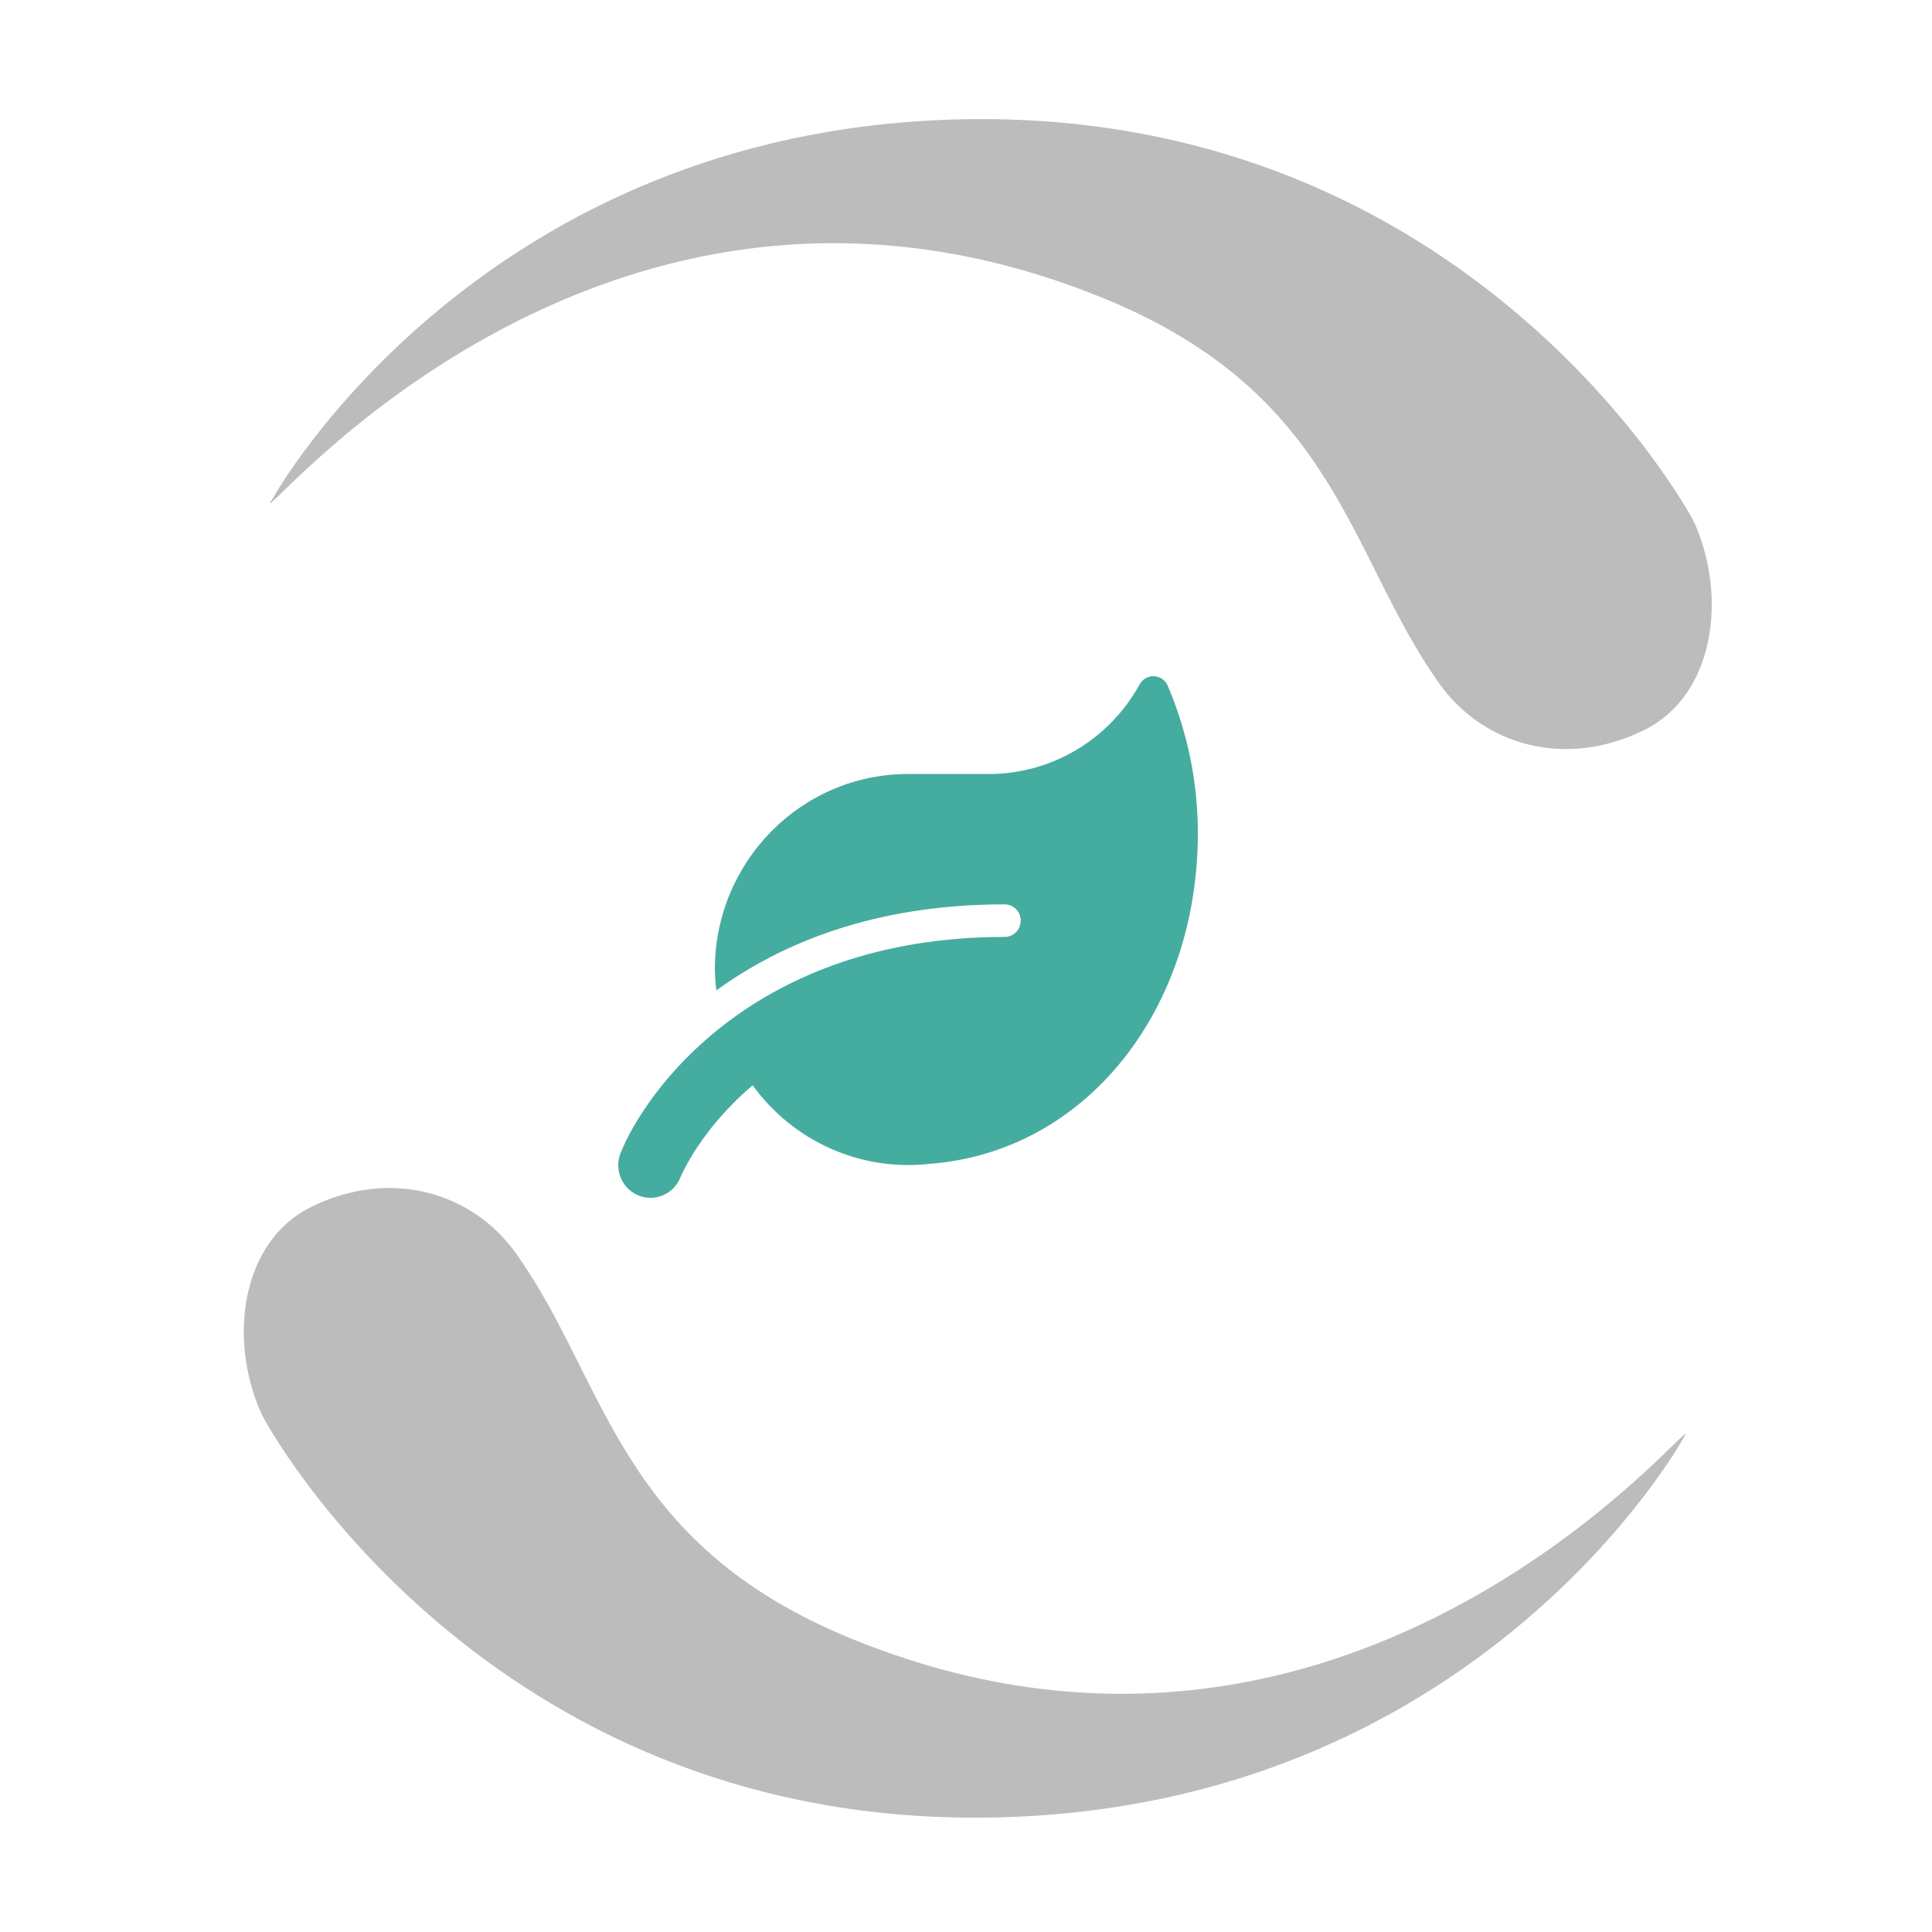
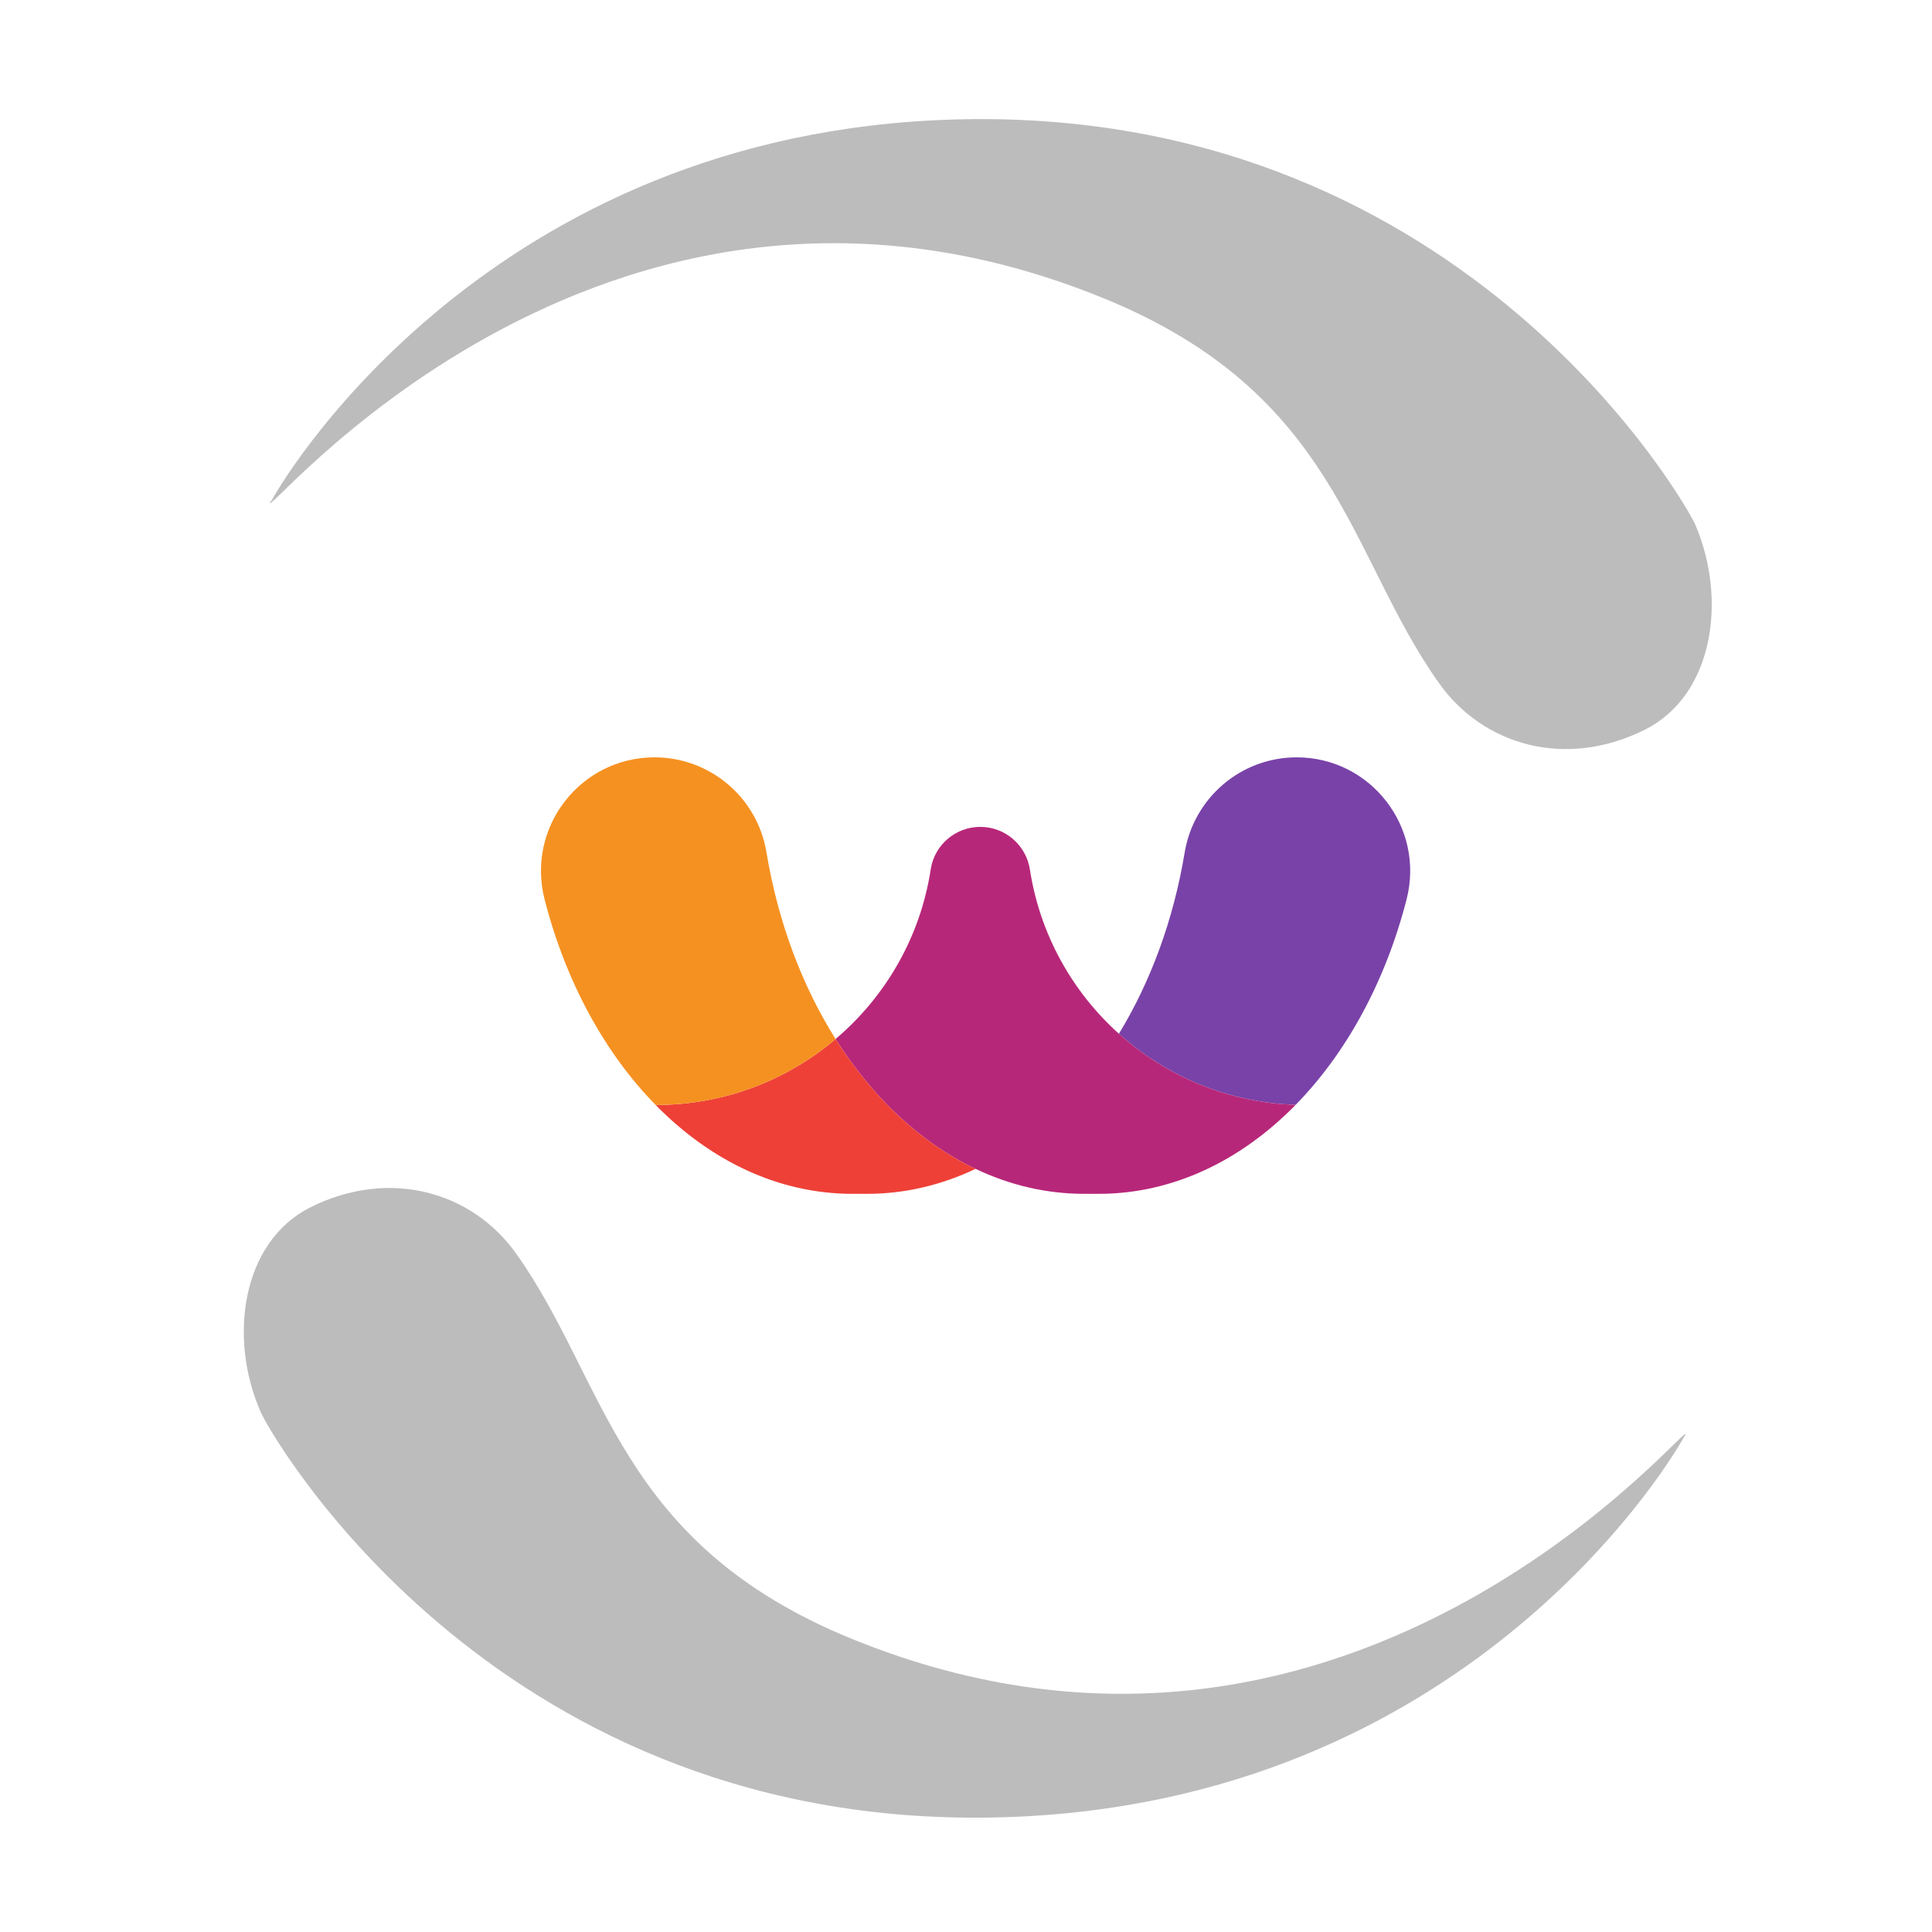
<svg xmlns="http://www.w3.org/2000/svg" viewBox="0 0 100 100" version="1.1" id="el_q9TJh6D9M">
  <style>@-webkit-keyframes el_R9UW4-P7ah_cFTtL09b-_Animation{0%{-webkit-transform: translate(50.60937px,
    50.12314px) rotate(0deg) translate(-50.60937px, -50.12314px);transform:
    translate(50.60937px, 50.12314px) rotate(0deg) translate(-50.60937px,
    -50.12314px);}100%{-webkit-transform: translate(50.60937px, 50.12314px) rotate(360deg)
    translate(-50.60937px, -50.12314px);transform: translate(50.60937px,
-     50.12314px) rotate(360deg) translate(-50.60937px, -50.12314px);}}
-     
-     @keyframes
+     50.12314px) rotate(360deg) translate(-50.60937px, -50.12314px);}}@keyframes
    el_R9UW4-P7ah_cFTtL09b-_Animation{0%{-webkit-transform: translate(50.60937px, 50.12314px)
    rotate(0deg) translate(-50.60937px, -50.12314px);transform: translate(50.60937px,
    50.12314px) rotate(0deg) translate(-50.60937px, -50.12314px);}100%{-webkit-transform:
    translate(50.60937px, 50.12314px) rotate(360deg) translate(-50.60937px,
    -50.12314px);transform: translate(50.60937px, 50.12314px) rotate(360deg)
-     translate(-50.60937px, -50.12314px);}}
-     
-     #el_q9TJh6D9M *{-webkit-animation-duration:
+     translate(-50.60937px, -50.12314px);}}#el_q9TJh6D9M *{-webkit-animation-duration:
    3s;animation-duration: 3s;-webkit-animation-iteration-count: infinite;animation-iteration-count:
    infinite;-webkit-animation-timing-function: cubic-bezier(0, 0, 1, 1);animation-timing-function: cubic-bezier(0, 0,
-     1, 1);}
-     
-   
-     
-     #el_R9UW4-P7ah{-webkit-transform: translate(12px,
-     6px);transform: translate(12px, 6px);fill: #BCBCBC;}
-     
-     #el_xmvLW_YrWI{-webkit-transform: translate(32px,
-     39px);transform: translate(32px, 35px);}
-     
-    
-     
-    #el_kL3ZG-zAr2{fill:
-     #45ACA0;}
-     #el_R9UW4-P7ah_cFTtL09b-{-webkit-animation-name: el_R9UW4-P7ah_cFTtL09b-_Animation;animation-name:
+     1, 1);}#el_S-2d9yQa5L{stroke: none;stroke-width: 1;fill: none;}#el_R9UW4-P7ah{-webkit-transform: translate(12px,
+     6px);transform: translate(12px, 6px);fill: #BCBCBC;}#el_xmvLW_YrWI{-webkit-transform: translate(28px,
+     39px);transform: translate(28px, 39px);}#el_nq-cSg8kZ_{fill: #7942A8;}#el_8sF3o8gajn{fill:
+     #B72779;}#el_VCHGuqeFrW{fill: #EE4037;}#el_kL3ZG-zAr2{fill:
+     #F59121;}#el_R9UW4-P7ah_cFTtL09b-{-webkit-animation-name: el_R9UW4-P7ah_cFTtL09b-_Animation;animation-name:
    el_R9UW4-P7ah_cFTtL09b-_Animation;-webkit-transform: translate(50.60937px, 50.12314px)
    rotate(0deg) translate(-50.60937px, -50.12314px);transform: translate(50.60937px,
    50.12314px) rotate(0deg) translate(-50.60937px, -50.12314px);}
  </style>
  <g id="el_S-2d9yQa5L" fill-rule="evenodd">
    <g id="el_R9UW4-P7ah_cFTtL09b-" data-animator-group="true" data-animator-type="1">
      <g id="el_R9UW4-P7ah" fill-rule="nonzero">
        <path d="M2.042,19.935 C3.077,18.031 14.072,0.345 38.463,0.166 C64.055,-0.014 75.354,20.253 75.733,21.122 C77.416,25.005 76.699,29.993 73.133,31.772 C69.042,33.814 64.766,32.586 62.482,29.358 C57.771,22.736 57.254,14.389 45.134,9.443 C18.866,-1.297 0.966,21.86 2.021,19.928 L2.042,19.935 Z M75.188,68.332 C74.168,70.222 63.172,87.922 38.781,88.081 C13.189,88.253 1.876,68.008 1.504,67.111 C-0.207,63.248 0.517,58.268 4.07,56.488 C8.167,54.446 12.451,55.681 14.727,58.902 C19.446,65.538 19.956,73.871 32.083,78.824 C58.364,89.543 76.271,66.407 75.195,68.339 L75.188,68.332 Z" id="el_j8B3lfKba6" />
      </g>
    </g>
    <g id="el_xmvLW_YrWI">
-       <path d="M28.447,0.513 C28.28,0.093 27.808,-0.11 27.392,0.06 C27.211,0.134 27.062,0.273 26.973,0.45 C25.388,3.305 22.402,5.069 19.166,5.062 L14.998,5.062 C9.477,5.064 5.001,9.594 5,15.182 C5.007,15.543 5.034,15.904 5.078,16.263 C8.401,13.854 13.199,11.809 20,11.809 C20.46,11.809 20.833,12.186 20.833,12.652 C20.833,13.118 20.46,13.496 20,13.496 C6.905,13.496 1.354,21.618 0.125,24.67 C-0.224,25.533 0.184,26.52 1.036,26.873 C1.889,27.227 2.864,26.814 3.214,25.951 C3.292,25.761 4.302,23.426 6.958,21.175 C9.061,24.078 12.531,25.628 16.067,25.245 C24.245,24.644 30,17.222 30,8.135 C30.003,5.514 29.475,2.92 28.448,0.513 L28.447,0.513 Z" id="el_kL3ZG-zAr2" />
+       <path d="M39.114,0.2 C42.957,0.2 45.759,3.829 44.804,7.552 C43.709,11.818 41.687,15.507 39.063,18.186 C35.552,18.074 32.357,16.703 29.914,14.507 C31.55,11.826 32.736,8.633 33.317,5.134 C33.789,2.292 36.233,0.2 39.114,0.2" id="el_nq-cSg8kZ_" />
+       <path d="M29.914,14.507 C27.501,12.338 25.825,9.364 25.308,6.009 C25.112,4.739 24.025,3.799 22.74,3.799 C21.46,3.799 20.368,4.73 20.174,5.995 C19.638,9.5 17.837,12.588 15.25,14.779 C17.162,17.806 19.653,20.154 22.496,21.501 C24.255,22.337 26.147,22.793 28.122,22.793 L28.866,22.793 C32.701,22.793 36.232,21.077 39.063,18.186 C35.552,18.074 32.357,16.703 29.914,14.507" id="el_8sF3o8gajn" />
+       <path d="M22.496,21.501 C20.737,22.337 18.845,22.793 16.87,22.793 L16.126,22.793 C12.295,22.793 8.768,21.081 5.941,18.198 L5.945,18.194 C9.492,18.194 12.739,16.911 15.25,14.78 C17.162,17.806 19.653,20.154 22.496,21.501" id="el_VCHGuqeFrW" />
+       <path d="M11.671,5.111 C12.272,8.74 13.524,12.039 15.25,14.779 C12.739,16.911 9.492,18.194 5.945,18.194 L5.941,18.198 C3.31,15.518 1.285,11.825 0.188,7.554 C-0.767,3.83 2.034,0.2 5.879,0.2 C8.751,0.2 11.202,2.278 11.671,5.111" id="el_kL3ZG-zAr2" />
    </g>
  </g>
</svg>
